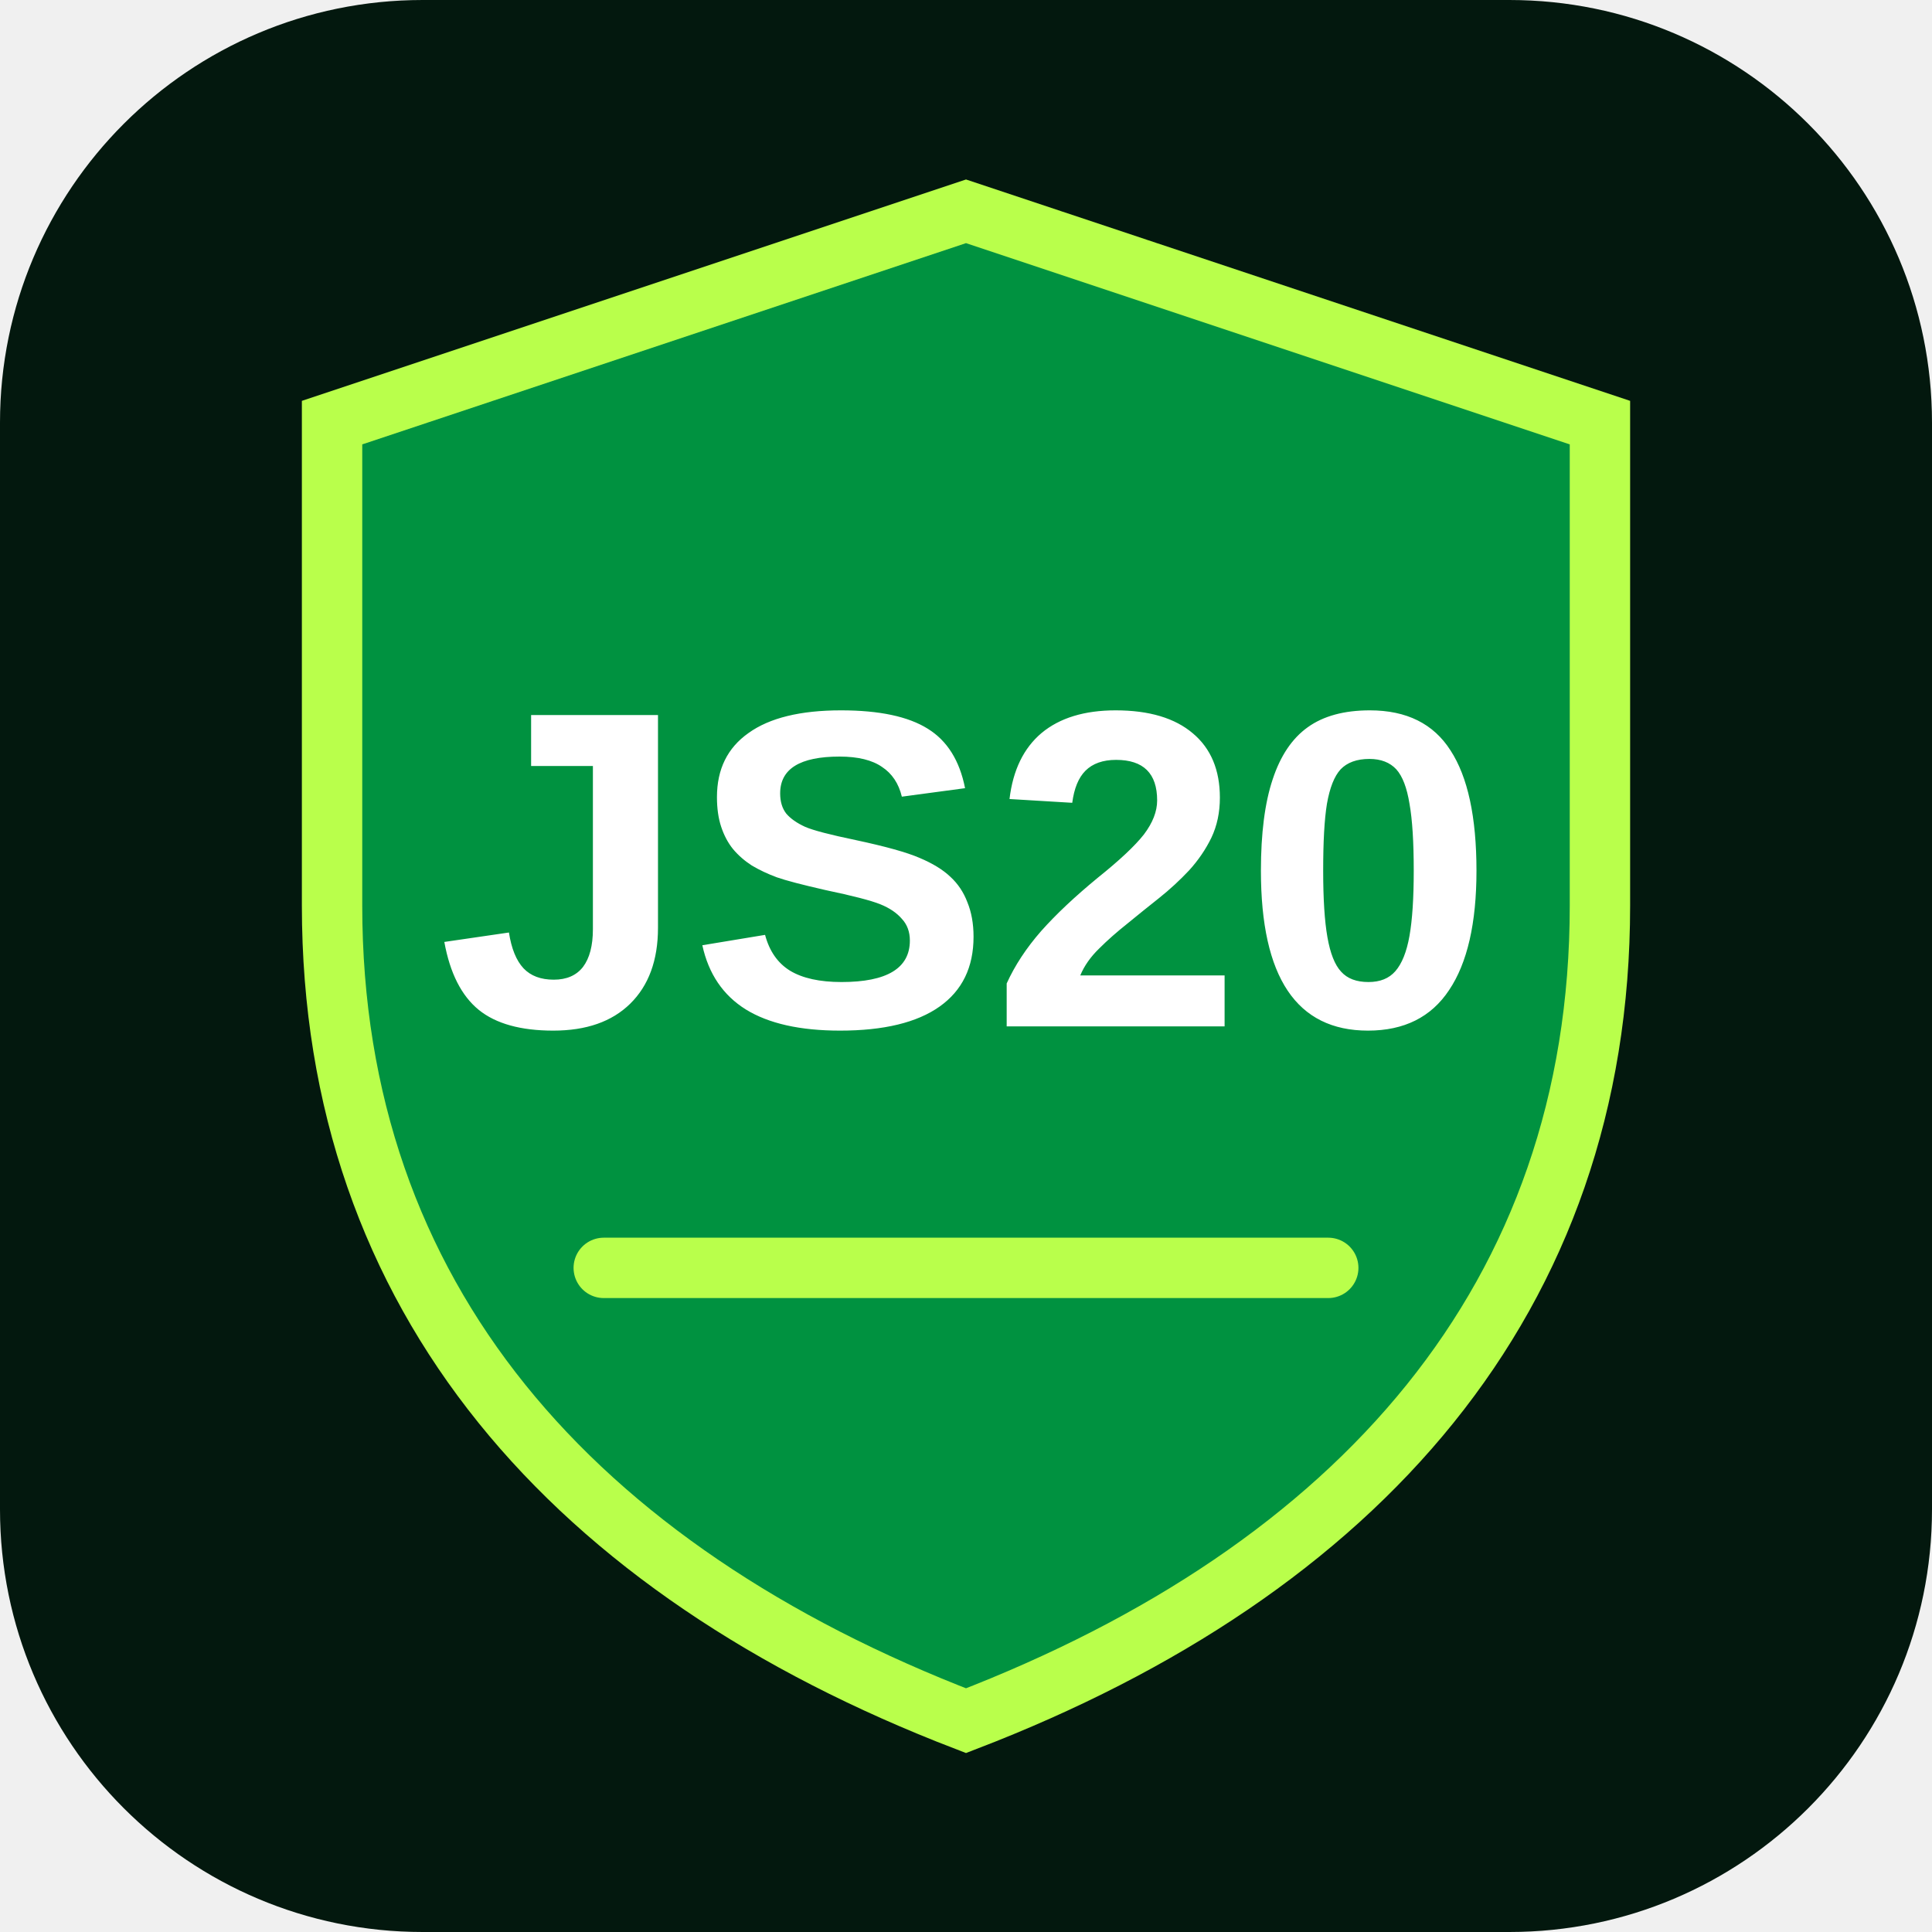
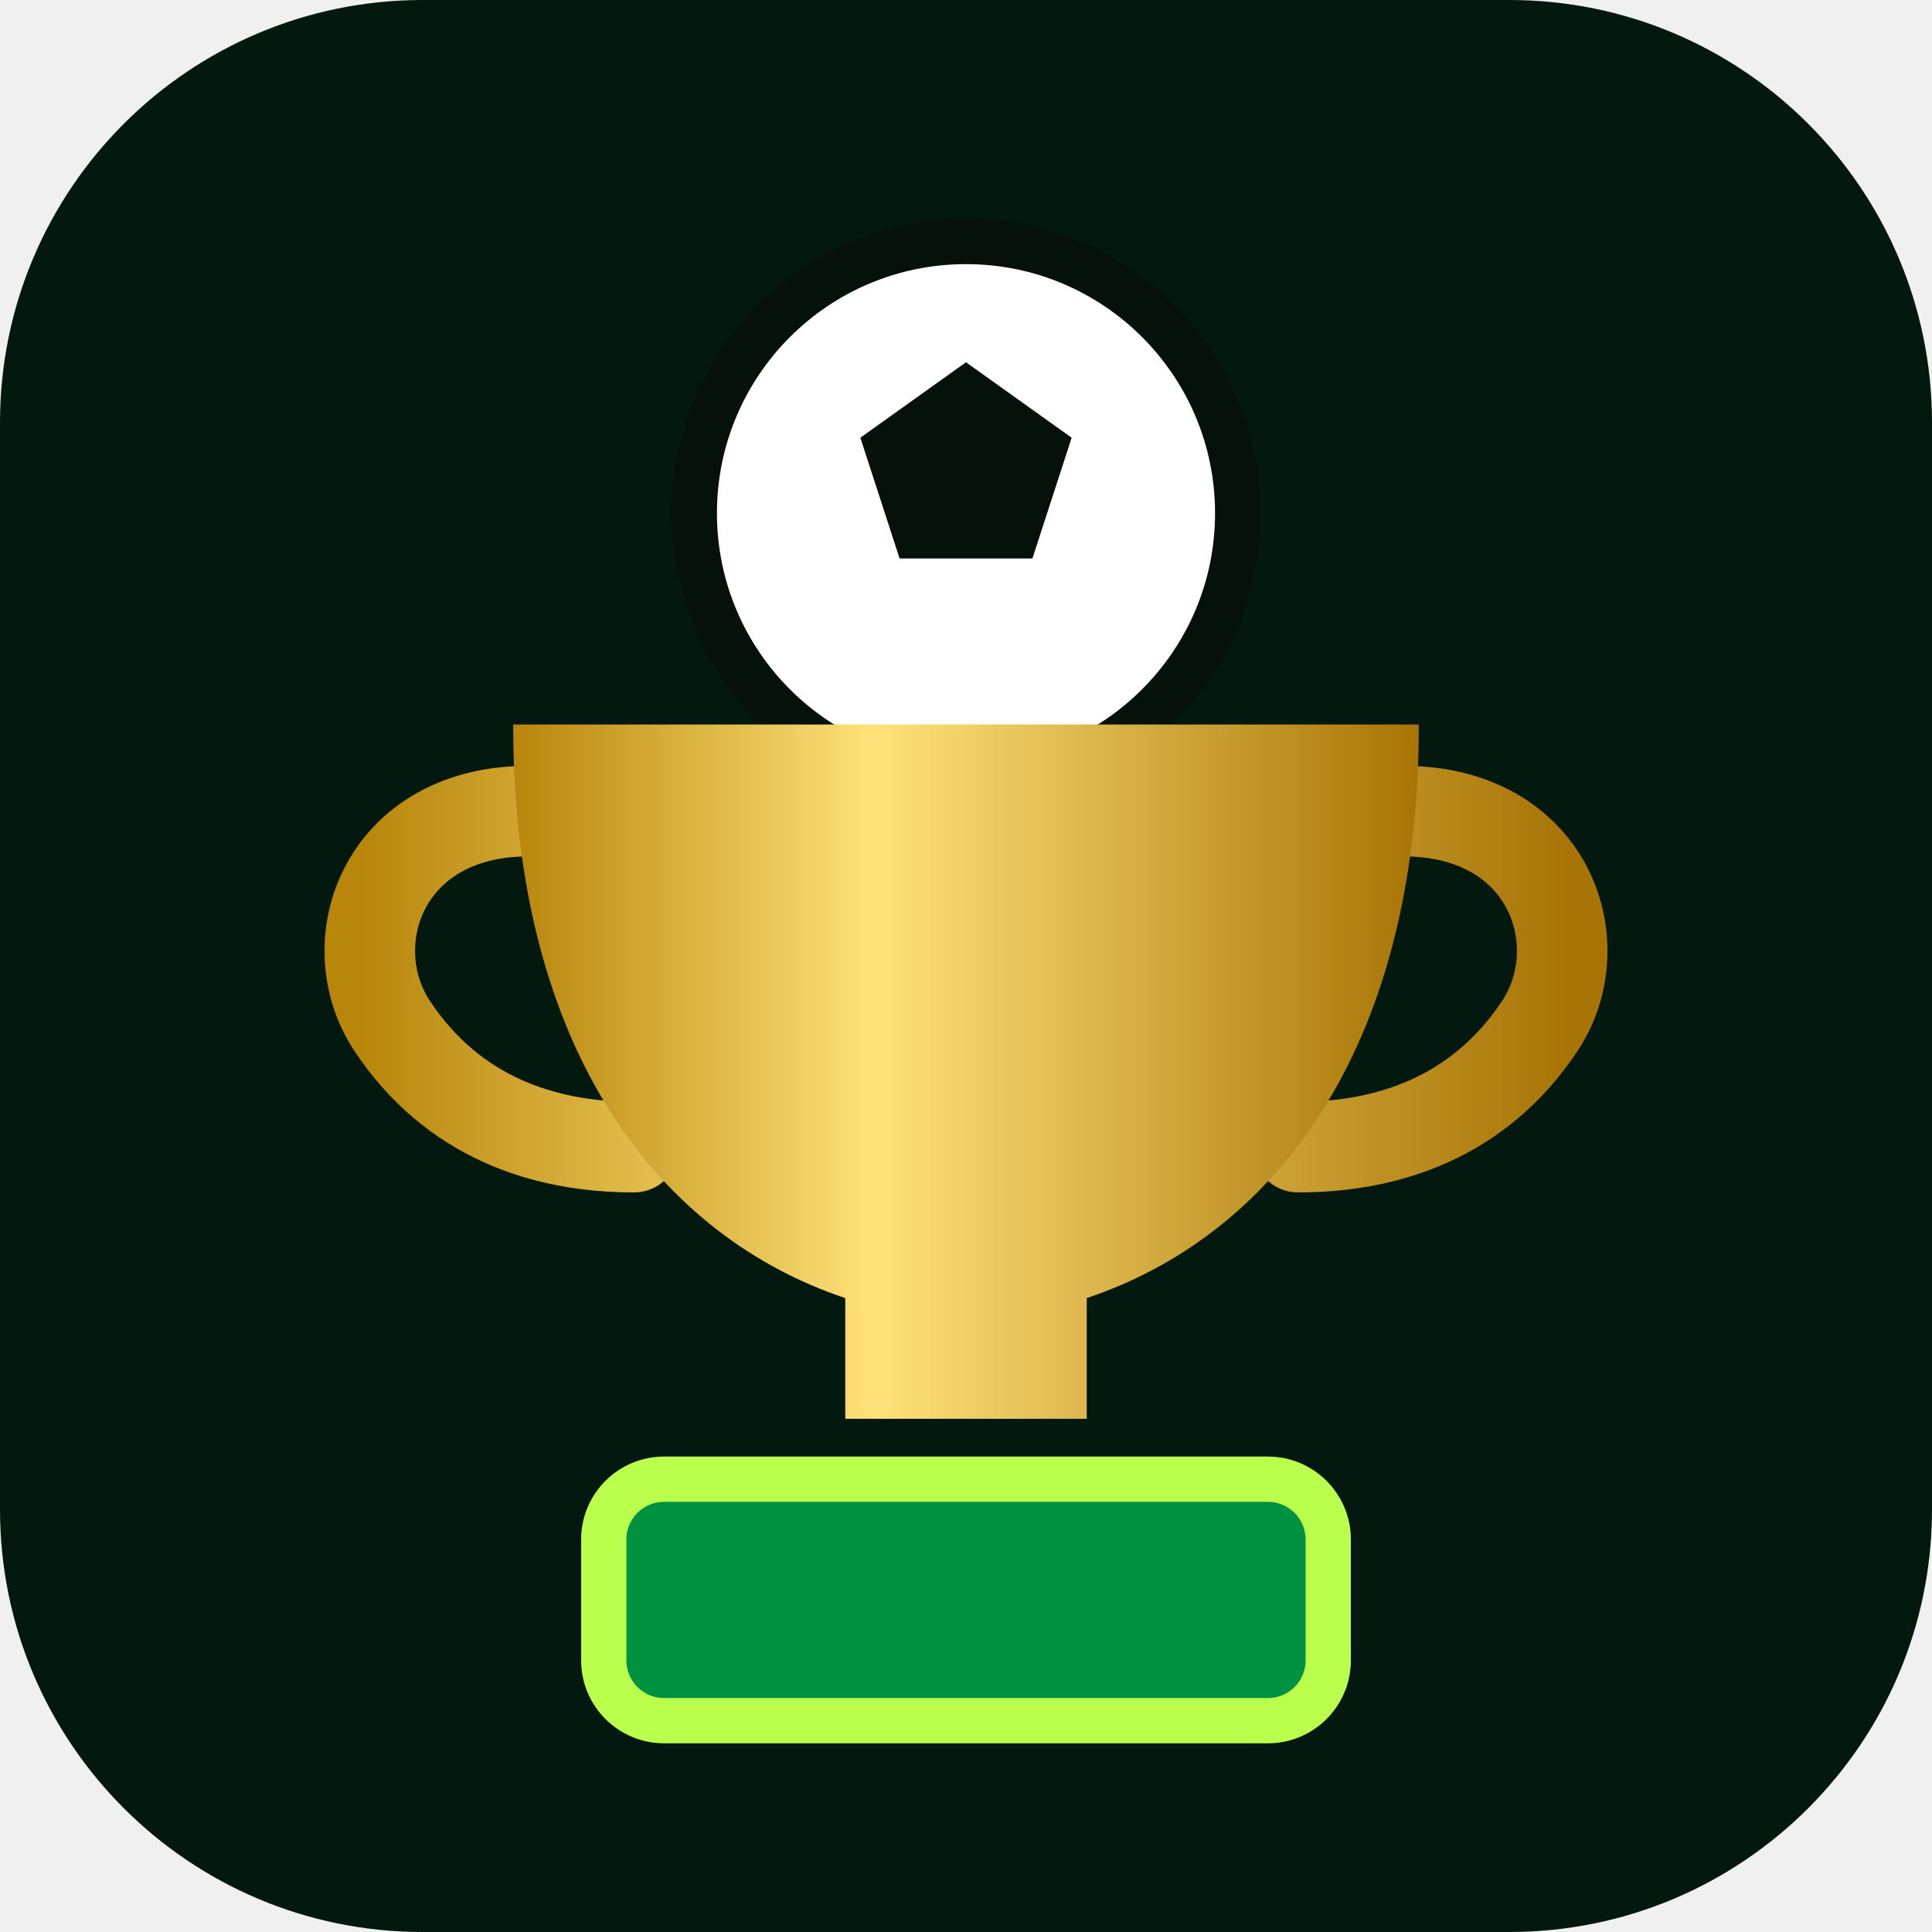
<svg xmlns="http://www.w3.org/2000/svg" viewBox="0 0 64 64">
+   <defs>
+     <linearGradient id="gold" x1="0" y1="0" x2="1" y2="0">
+       <stop offset="0" stop-color="#b8860b" />
+       <stop offset=".4" stop-color="#ffe27a" />
+       <stop offset="1" stop-color="#a87406" />
+     </linearGradient>
+   </defs>
  <rect width="64" height="64" rx="14" fill="#03180e" />
-   <path d="M32 7 53 14v16c0 13-8 22-21 27C19 52 11 43 11 30V14z" fill="#009240" stroke="#b9ff4b" stroke-width="2" />
-   <text x="32" y="34" text-anchor="middle" fill="#fff" font-family="Arial Black,Arial" font-size="15" font-weight="900">JS20</text>
-   <path d="M20 42h24" stroke="#b9ff4b" stroke-width="2" stroke-linecap="round" />
+   <circle cx="32" cy="17" r="9" fill="#fff" stroke="#07110c" stroke-width="1.5" />
+   <path d="M28.5 14.5 32 12l3.5 2.5-1.3 4h-4.4z" fill="#07110c" />
+   <path d="M19 27c-6-1-8 4-6 7 2 3 5 4 8 4M45 27c6-1 8 4 6 7-2 3-5 4-8 4" fill="none" stroke="url(#gold)" stroke-width="3" stroke-linecap="round" />
+   <path d="M17 24H47C47 35 42 41 36 43V47H28V43C22 41 17 35 17 24Z" fill="url(#gold)" />
+   <rect x="20" y="49" width="24" height="8" rx="2" fill="#009240" stroke="#b9ff4b" stroke-width="1.5" />
</svg>
